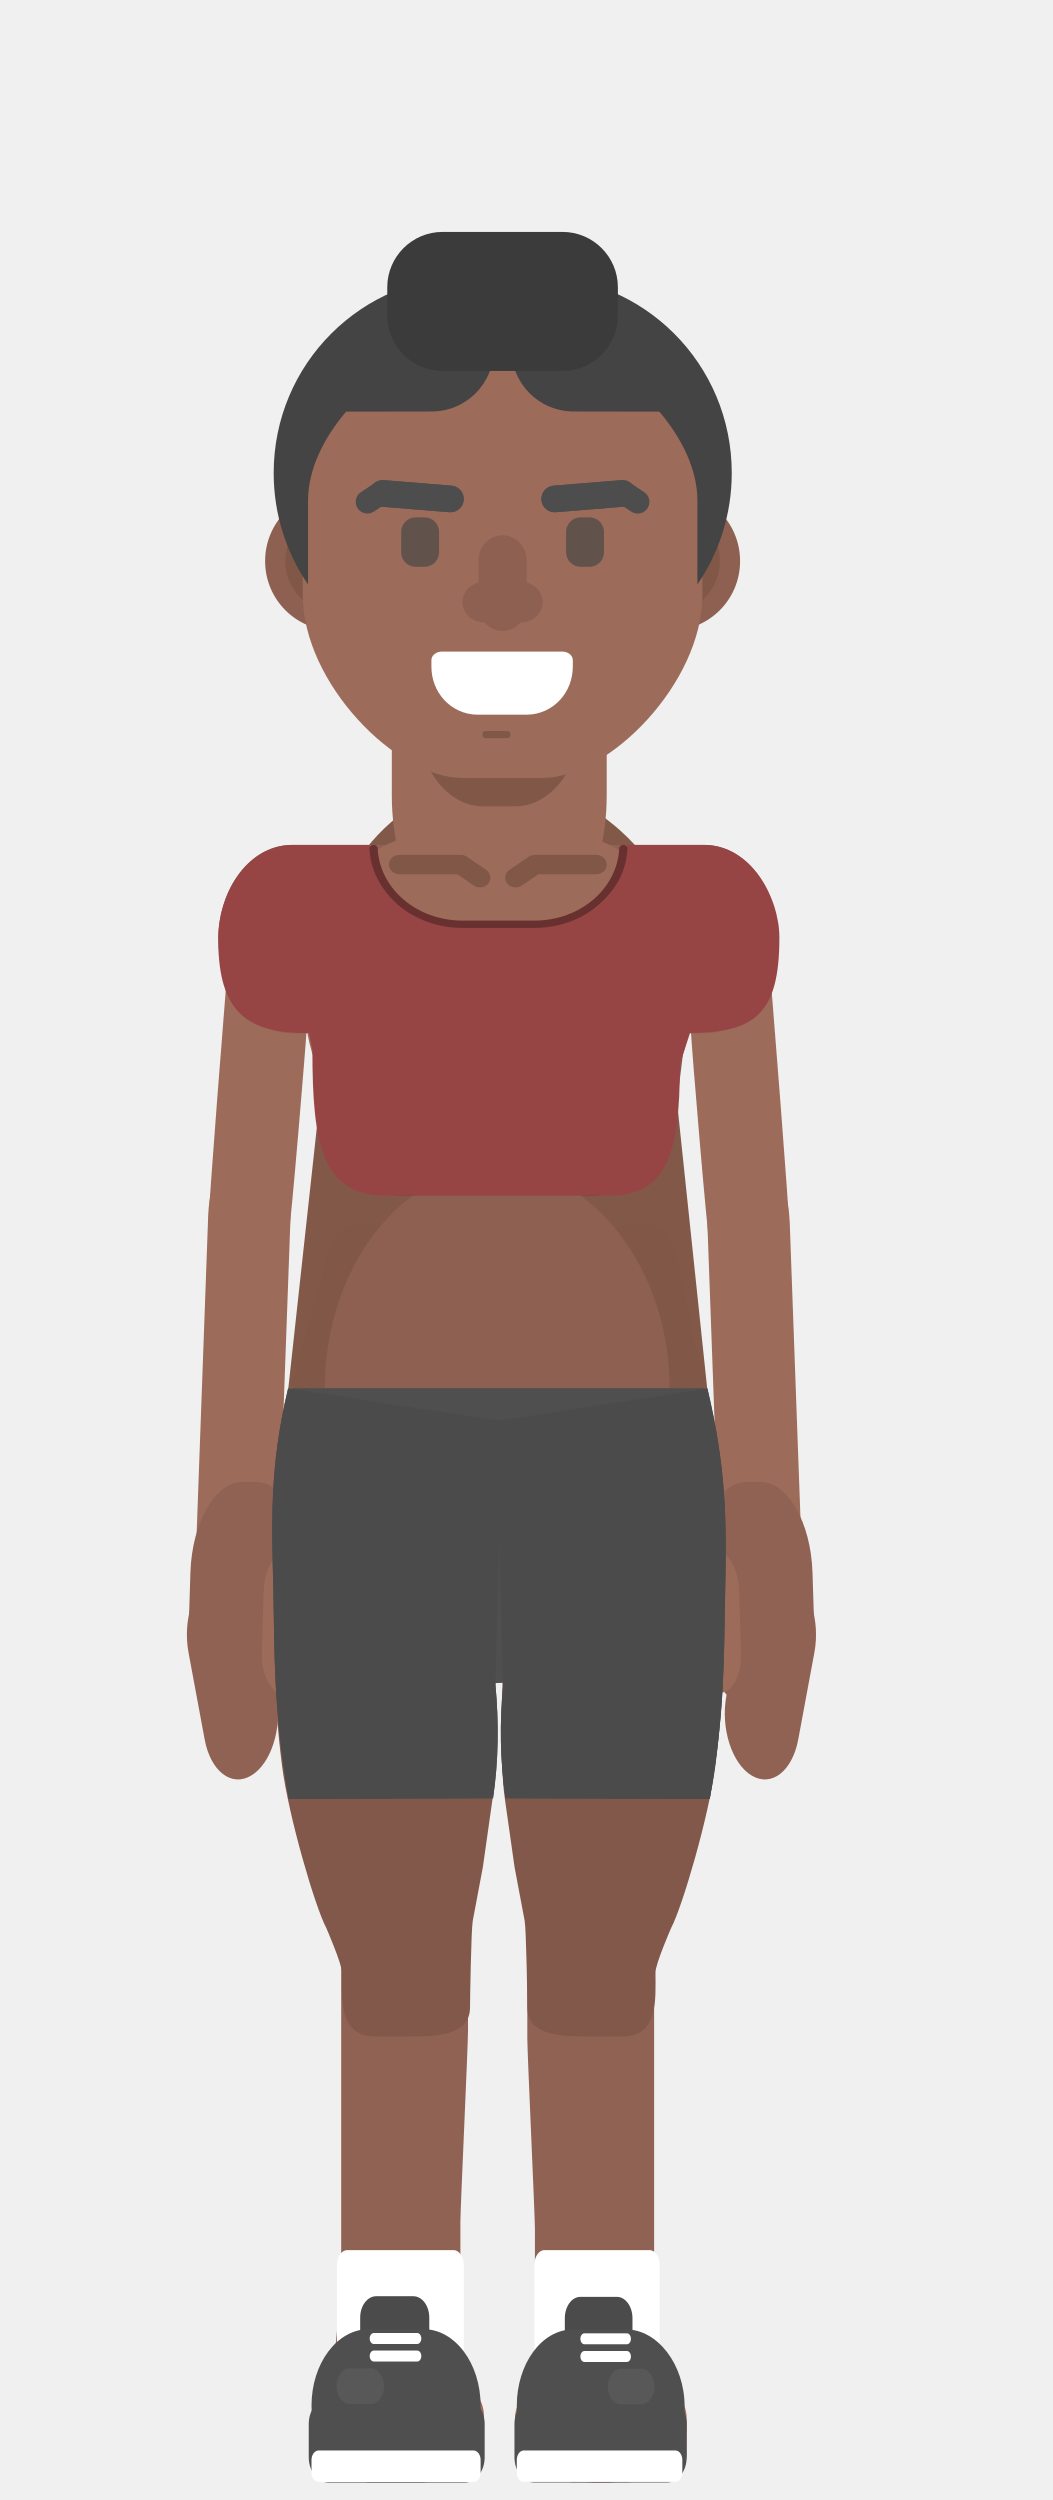
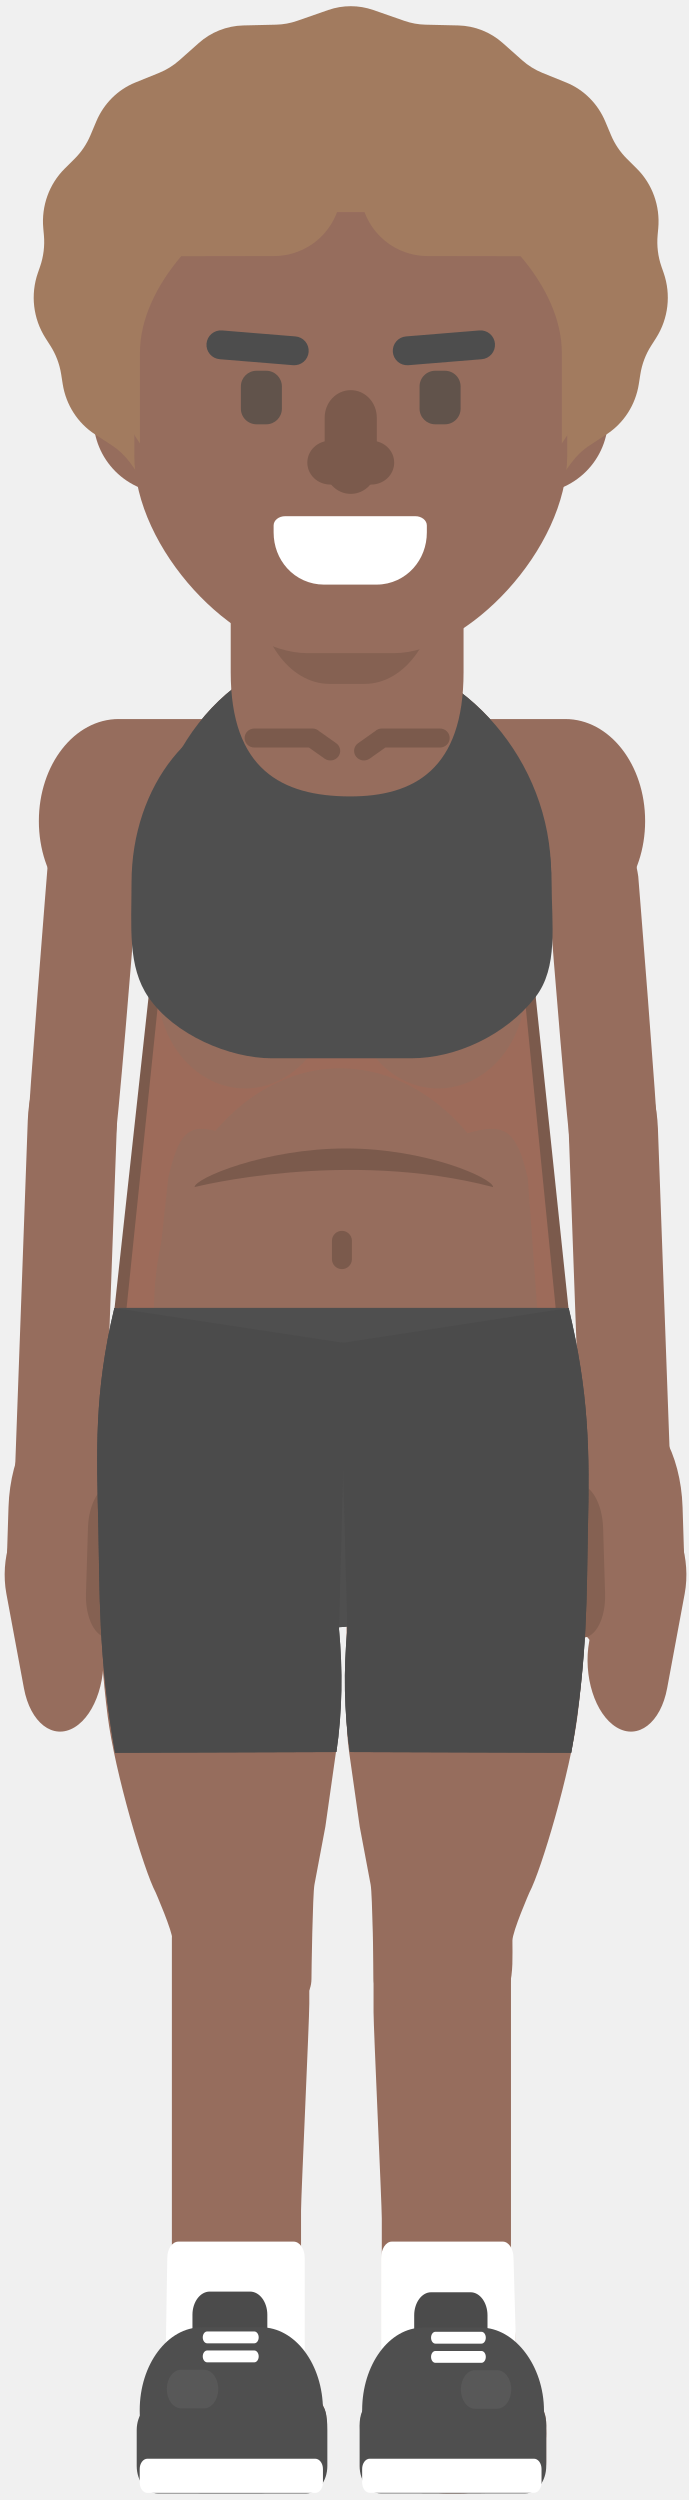
- <svg xmlns="http://www.w3.org/2000/svg" width="100%" height="100%" viewBox="0 0 144 342" version="1.1" xml:space="preserve" style="fill-rule:evenodd;clip-rule:evenodd;stroke-linejoin:round;stroke-miterlimit:2;">
-   <g transform="matrix(1,0,0,1,-108.547,15.0759)">
-     <g id="legs">
-       <g id="legs1">
-         <g id="leg-left" transform="matrix(0.936861,0,0,1,11.4765,1.58245)">
-           <g id="tibia-left" transform="matrix(1,0,0,1,-0.425705,-0.666924)">
-             <path d="M188.016,245.119L190.098,245.119C195.32,245.119 199.554,249.353 199.554,254.575L199.555,279.902L199.554,297.885L201.448,316.315C201.448,320.343 197.579,323.607 192.805,323.607L190.79,323.607C186.017,323.607 182.148,320.343 182.148,316.315L182.148,288.898C182.148,287.134 181.036,264.888 181.036,262.816L181.036,252.099C181.036,251.697 181.071,251.296 181.14,250.9C181.722,247.558 184.624,245.119 188.016,245.119Z" style="fill:rgb(144,98,83);fill-rule:nonzero;" />
-           </g>
-           <g id="thigh-left" transform="matrix(1,0,0,1,0.852397,-0.666924)">
-             <path d="M191.234,175.194L198.765,175.194C200.706,175.194 206.011,175.357 206.051,175.641C206.992,183.522 208.268,183.281 208.645,204.79C208.645,204.79 208.534,216.028 207.228,225.511C206.248,232.626 202.36,244.931 200.766,247.74C200.766,247.74 198.473,252.658 198.473,253.827C198.473,257.557 198.968,262.681 193.467,262.595L189.015,262.595C185.02,262.595 179.769,262.611 179.769,258.615C179.769,257.753 179.606,247.946 179.37,246.772L177.896,239.436L176.479,230.087C176.243,228.528 176.124,226.953 176.124,225.376L176.124,190.304C176.124,181.959 182.889,175.194 191.234,175.194Z" style="fill:rgb(129,88,74);fill-rule:nonzero;" />
-           </g>
-           <g id="foot-left" transform="matrix(1,0,0,1,-2.5562,0)">
-             <g id="color3" transform="matrix(1,0,0,1,0.852397,-0.666924)">
-               <path d="M188.995,308.505L197.11,308.505C201.79,308.505 205.584,311.878 205.584,316.037C205.584,320.196 201.79,323.568 197.11,323.568L188.995,323.568C184.316,323.568 180.521,320.196 180.521,316.037C180.521,311.878 184.316,308.505 188.995,308.505Z" style="fill:rgb(157,107,90);fill-rule:nonzero;" />
-             </g>
-             <g id="color31" transform="matrix(1,0,0,1,0.852397,-0.666924)">
-               <path d="M183.327,311.254L202.778,311.254C204.327,311.254 205.584,312.872 205.584,314.87L205.584,319.599C205.584,321.596 204.327,323.215 202.778,323.215L183.327,323.215C181.778,323.215 180.521,321.596 180.521,319.599L180.521,314.87C180.521,312.872 181.778,311.254 183.327,311.254Z" style="fill:rgb(157,107,90);fill-rule:nonzero;" />
-             </g>
-           </g>
-         </g>
-         <g id="leg-right" transform="matrix(0.936861,0,0,1,12.275,-0.08447)">
-           <g id="tibia-right" transform="matrix(-1,0,0,1,352.135,0)">
-             <path d="M188.016,245.119L190.098,245.119C195.32,245.119 199.554,249.353 199.554,254.575L199.555,279.902L199.554,297.885L201.448,316.315C201.448,320.343 197.579,323.607 192.805,323.607L190.79,323.607C186.017,323.607 182.148,320.343 182.148,316.315L182.148,288.898C182.148,287.134 181.036,264.888 181.036,262.816L181.036,252.099C181.036,251.697 181.071,251.296 181.14,250.9C181.722,247.558 184.624,245.119 188.016,245.119Z" style="fill:rgb(144,98,83);fill-rule:nonzero;" />
-           </g>
-           <g id="thigh-right" transform="matrix(-1,0,0,1,351.162,1)">
-             <path d="M191.234,175.194L198.765,175.194C200.706,175.194 206.011,175.357 206.051,175.641C206.992,183.522 208.268,183.281 208.645,204.79C208.645,204.79 208.534,216.028 207.228,225.511C206.248,232.626 202.36,244.931 200.766,247.74C200.766,247.74 198.473,252.658 198.473,253.827C198.473,257.557 198.968,262.681 193.467,262.595L189.015,262.595C185.02,262.595 179.769,262.611 179.769,258.615C179.769,257.753 179.606,247.946 179.37,246.772L177.896,239.436L176.479,230.087C176.243,228.528 176.124,226.953 176.124,225.376L176.124,190.304C176.124,181.959 182.889,175.194 191.234,175.194Z" style="fill:rgb(129,88,74);fill-rule:nonzero;" />
-           </g>
-           <g id="foot-left1" transform="matrix(1,0,0,1,-33.0122,1.31392)">
-             <g id="color32" transform="matrix(1,0,0,1,0.852397,-0.666924)">
-               <path d="M188.995,308.505L197.11,308.505C201.79,308.505 205.584,311.878 205.584,316.037C205.584,320.196 201.79,323.568 197.11,323.568L188.995,323.568C184.316,323.568 180.521,320.196 180.521,316.037C180.521,311.878 184.316,308.505 188.995,308.505Z" style="fill:rgb(157,107,90);fill-rule:nonzero;" />
-             </g>
-             <g id="color33" transform="matrix(1,0,0,1,0.852397,-0.666924)">
-               <path d="M183.327,311.254L202.778,311.254C204.327,311.254 205.584,312.872 205.584,314.87L205.584,319.599C205.584,321.596 204.327,323.215 202.778,323.215L183.327,323.215C181.778,323.215 180.521,321.596 180.521,319.599L180.521,314.87C180.521,312.872 181.778,311.254 183.327,311.254Z" style="fill:rgb(157,107,90);fill-rule:nonzero;" />
-             </g>
-           </g>
-         </g>
-       </g>
-     </g>
-   </g>
-   <g transform="matrix(0.765861,0,0,1,16.0859,0)">
-     <g id="deltoids">
-       <path d="M67.966,106.844C69.318,106.844 70.665,106.918 72,107.062C88.102,108.799 102.453,120.694 102.453,135.201L99.925,150.733L105.35,190.185C105.35,205.895 85.624,195.5 67.966,195.5C50.308,195.5 30.458,205.895 30.458,190.185L36.092,150.733L36.092,135.201C36.092,119.491 50.308,106.844 67.966,106.844Z" style="fill:rgb(129,88,72);fill-opacity:0.99;fill-rule:nonzero;" />
-     </g>
-   </g>
-   <g transform="matrix(0.956338,0,0,1,2.97005,0)">
-     <g id="trunk">
-       <path d="M67.925,170.441L68.948,170.441C85.891,170.441 91.39,161.677 94.171,173.555L97.741,190.185C98.313,192.628 98.147,195.289 97.376,197.977C94.401,208.35 82.404,219.108 68.948,219.108L67.925,219.108C59.362,219.108 51.213,214.69 45.605,208.787C43.291,206.353 41.411,203.666 40.111,200.933C38.327,197.179 37.639,193.338 38.434,189.941L43.266,173.555C46.047,161.677 50.982,170.441 67.925,170.441Z" style="fill:rgb(129,88,72);fill-rule:nonzero;" />
-     </g>
-   </g>
-   <g transform="matrix(1.06411,0,0,1,-4.32877,0)">
-     <g id="abs-back">
-       <path d="M67.891,159.689C80.102,159.689 90.155,173.523 90.155,189.941L45.822,189.941C45.822,173.523 55.679,159.689 67.891,159.689Z" style="fill:rgb(142,96,81);fill-rule:nonzero;" />
-     </g>
-   </g>
-   <g id="arms" transform="matrix(0.886305,0,0,1,7.74247,0)">
-     <g id="arm-right" transform="matrix(0.823073,0,0,1,13.1768,0)">
-       <g id="bicep-left" transform="matrix(-1,0,0,1,135.265,-1)">
-         <path d="M106.462,123.095C111.637,122.094 118.302,129.561 119.442,135.456C119.442,135.456 122.81,165.967 122.778,168.331C122.721,172.472 120.833,175.509 116.751,176.298C112.294,177.161 109.333,174.941 107.869,170.542C107.372,169.049 104.407,142.901 104.336,141.317C104.141,136.962 102.568,123.848 106.462,123.095Z" style="fill:rgb(157,107,90);fill-rule:nonzero;" />
-       </g>
-       <g id="forearm-left" transform="matrix(-1,0,0,1,135.265,-1)">
-         <path d="M114.564,156.787L114.631,156.785C118.872,156.654 122.55,161.363 122.846,167.302L125.069,211.902C125.364,217.842 122.166,222.763 117.924,222.894L117.858,222.896C113.617,223.027 109.938,218.318 109.642,212.378L107.42,167.778C107.124,161.838 110.323,156.917 114.564,156.787Z" style="fill:rgb(157,107,90);fill-rule:nonzero;" />
-       </g>
-       <g id="hand-right">
-         <path d="M21.541,202.739L18.875,202.724C13.766,202.697 9.384,208.241 9.086,215.107L8.822,221.207C8.524,228.073 12.424,233.661 17.533,233.688L20.198,233.703C25.307,233.73 29.689,228.186 29.987,221.32L30.252,215.22C30.549,208.354 26.649,202.766 21.541,202.739Z" style="fill:rgb(144,98,83);fill-rule:nonzero;" />
-         <path d="M22.199,220.089C21.088,215.722 17.169,213.511 13.447,215.15C9.725,216.789 7.608,221.658 8.719,226.024L11.755,237.95C12.866,242.316 16.785,244.527 20.507,242.888C24.23,241.249 26.346,236.381 25.235,232.014L22.199,220.089Z" style="fill:rgb(144,98,83);fill-rule:nonzero;" />
-       </g>
-       <path id="thumb-right" d="M30.913,217.757C31.038,214.713 29.332,212.235 27.101,212.221C24.871,212.207 22.961,214.664 22.835,217.708L22.492,226.021C22.366,229.065 24.073,231.544 26.304,231.558C28.534,231.571 30.444,229.115 30.57,226.071L30.913,217.757Z" style="fill:rgb(157,107,90);fill-rule:nonzero;" />
-     </g>
-     <g id="arm-left" transform="matrix(0.823073,0,0,1,12.0485,0)">
-       <path id="bicep-left1" d="M106.462,123.095C111.637,122.094 118.302,129.561 119.442,135.456C119.442,135.456 122.81,165.967 122.778,168.331C122.721,172.472 120.833,175.509 116.751,176.298C112.294,177.161 109.333,174.941 107.869,170.542C107.372,169.049 104.407,142.901 104.336,141.317C104.141,136.962 102.568,123.848 106.462,123.095Z" style="fill:rgb(157,107,90);fill-rule:nonzero;" />
-       <path id="forearm-left1" d="M114.564,156.787L114.631,156.785C118.872,156.654 122.55,161.363 122.846,167.302L125.069,211.902C125.364,217.842 122.166,222.763 117.924,222.894L117.858,222.896C113.617,223.027 109.938,218.318 109.642,212.378L107.42,167.778C107.124,161.838 110.323,156.917 114.564,156.787Z" style="fill:rgb(157,107,90);fill-rule:nonzero;" />
-       <g id="hand-left">
-         <path d="M114.657,202.739L117.322,202.724C122.431,202.697 126.814,208.241 127.111,215.107L127.376,221.207C127.673,228.073 123.773,233.661 118.665,233.688L115.999,233.703C110.89,233.73 106.508,228.186 106.21,221.32L105.946,215.22C105.648,208.354 109.548,202.766 114.657,202.739Z" style="fill:rgb(144,98,83);fill-rule:nonzero;" />
-         <path d="M113.998,220.089C115.109,215.722 119.028,213.511 122.75,215.15C126.473,216.789 128.589,221.658 127.478,226.024L124.442,237.95C123.331,242.316 119.412,244.527 115.69,242.888C111.968,241.249 109.851,236.381 110.962,232.014L113.998,220.089Z" style="fill:rgb(144,98,83);fill-rule:nonzero;" />
-       </g>
-       <path id="thumb-left" d="M105.284,217.757C105.159,214.713 106.865,212.235 109.096,212.221C111.327,212.207 113.237,214.664 113.362,217.708L113.705,226.021C113.831,229.065 112.124,231.544 109.894,231.558C107.663,231.571 105.753,229.115 105.627,226.071L105.284,217.757Z" style="fill:rgb(157,107,90);fill-rule:nonzero;" />
-     </g>
-   </g>
-   <g transform="matrix(0.729493,0,0,1,18.4211,0)">
-     <g id="shoulders">
-       <path d="M29.534,115.593L106.806,115.593C114.464,115.593 120.629,121.338 120.629,128.475C120.629,135.612 114.464,141.357 106.806,141.357L29.534,141.357C21.876,141.357 15.711,135.612 15.711,128.475C15.711,121.338 21.876,115.593 29.534,115.593Z" style="fill:rgb(144,98,83);fill-rule:nonzero;" />
-     </g>
-   </g>
-   <g transform="matrix(0.729493,0,0,1,18.4211,0)">
-     <g id="bust">
-       <path d="M56.05,114.065L80.145,114.065C93.609,114.065 104.447,123.957 104.447,136.245C104.447,148.532 93.609,158.424 80.145,158.424L56.05,158.424C42.587,158.424 31.748,148.532 31.748,136.245C31.748,123.957 42.587,114.065 56.05,114.065Z" style="fill:rgb(157,107,90);fill-rule:nonzero;" />
-     </g>
-   </g>
-   <g transform="matrix(0.729493,0,0,1,18.4211,0)">
-     <g id="breasts-back">
-       <path d="M68.738,141.357C71.873,141.357 74.397,143.882 74.397,147.017L74.397,152.266C74.397,155.402 71.873,157.926 68.738,157.926C65.602,157.926 63.078,155.402 63.078,152.266L63.078,147.017C63.078,143.882 65.602,141.357 68.738,141.357Z" style="fill:rgb(129,88,72);fill-opacity:0.99;fill-rule:nonzero;" />
-     </g>
-   </g>
-   <g transform="matrix(0.729493,0,0,1,18.4211,0)">
-     <g id="breasts">
-       <path d="M54.444,135.418C52.947,135.418 51.559,135.806 50.402,136.471C46.559,136.687 42.956,138.137 40.324,140.526C37.692,142.915 36.227,146.065 36.227,149.338C36.227,152.758 37.826,156.039 40.673,158.457C43.519,160.876 47.38,162.234 51.406,162.234C55.073,162.231 58.614,161.099 61.376,159.049C64.137,156.999 65.932,154.169 66.428,151.081C66.53,150.658 66.585,150.219 66.585,149.769L66.585,141.754C66.585,138.244 63.323,135.418 59.272,135.418L54.444,135.418ZM76.926,135.418C72.876,135.418 69.614,138.244 69.614,141.754L69.614,149.769C69.614,150.219 69.669,150.658 69.771,151.081C70.267,154.169 72.062,156.999 74.823,159.049C77.584,161.099 81.126,162.231 84.793,162.234C88.819,162.234 92.679,160.876 95.526,158.457C98.372,156.039 99.972,152.758 99.972,149.338C99.971,146.065 98.507,142.915 95.874,140.526C93.242,138.137 89.64,136.687 85.797,136.471C84.64,135.806 83.252,135.418 81.754,135.418L76.926,135.418Z" style="fill:rgb(157,107,90);fill-rule:nonzero;" />
-     </g>
-   </g>
-   <g id="bra" transform="matrix(0.886305,0,0,1,7.74247,0)">
-     <g transform="matrix(0.823073,0,0,1,12.0485,0)">
-       <path d="M40.414,142.376C38.68,141.746 36.798,145.506 35.178,146.125C35.034,146.926 34.958,147.737 34.951,148.55C34.952,156.86 42.019,163.596 50.737,163.596C55.145,163.586 59.348,161.819 62.328,158.722C62.171,151.185 55.392,147.811 48.092,145.162L40.414,142.376ZM87.67,145.162C80.518,147.758 73.841,150.943 73.445,158.265C76.436,161.636 80.827,163.585 85.458,163.596C94.176,163.596 101.243,156.86 101.243,148.55C101.236,147.8 101.171,147.052 101.047,146.311C99.303,145.573 97.248,141.685 95.346,142.376L87.67,145.162Z" style="fill:rgb(68,68,68);fill-rule:nonzero;" />
-     </g>
-     <g transform="matrix(0.823073,0,0,1,12.0485,0)">
-       <path d="M61.915,155.643L74.93,155.643C75.724,155.643 76.363,156.263 76.363,157.035C76.363,157.806 75.724,158.426 74.93,158.426L61.915,158.426C61.121,158.426 60.482,157.806 60.482,157.035C60.482,156.263 61.121,155.643 61.915,155.643Z" style="fill:rgb(68,68,68);fill-rule:nonzero;" />
-     </g>
-     <g transform="matrix(0.823073,0,0,1,12.0485,0)">
-       <path d="M95.425,142.297C95.306,142.306 95.188,142.331 95.07,142.374L87.472,145.13C81.474,147.306 75.816,149.901 73.988,155.048C76.92,157.992 80.998,159.679 85.283,159.689C93.226,159.689 99.78,154.042 100.773,146.733C100.752,146.578 100.739,146.421 100.713,146.267C99.095,145.582 97.206,142.16 95.425,142.297ZM40.375,142.307C38.75,142.205 37.018,145.508 35.515,146.083C35.479,146.285 35.448,146.487 35.42,146.69C36.393,154.02 42.957,159.689 50.915,159.689C55.03,159.679 58.962,158.124 61.871,155.379C60.152,150.077 54.41,147.347 48.297,145.13L40.698,142.374C40.591,142.335 40.483,142.314 40.375,142.307Z" style="fill:rgb(79,79,79);fill-rule:nonzero;" />
-     </g>
-   </g>
-   <g id="head-container">
-     <g id="neck">
-       <path d="M68.298,77.641C76.44,77.641 82.996,87.506 82.996,99.761L82.996,108.836C82.996,121.091 76.44,130.957 68.298,130.957C60.155,130.957 53.6,121.091 53.6,108.836L53.6,99.761C53.6,87.506 60.155,77.641 68.298,77.641Z" style="fill:rgb(157,107,90);fill-rule:nonzero;" />
-       <path d="M66.083,79.298L70.511,79.298C75.609,79.298 79.713,85.036 79.713,92.164L79.713,97.442C79.713,104.57 75.609,110.308 70.511,110.308L66.083,110.308C60.985,110.308 56.881,104.57 56.881,97.442L56.881,92.164C56.881,85.036 60.985,79.298 66.083,79.298Z" style="fill:rgb(129,88,72);fill-rule:nonzero;" />
-       <g transform="matrix(0.840343,0,0,0.783353,10.8727,25.8188)">
-         <path d="M52.07,116.33C51.131,116.33 50.375,117.086 50.375,118.025C50.375,118.964 51.131,119.719 52.07,119.719L61.494,119.719L64.199,121.691C64.96,122.246 66.019,122.08 66.574,121.319C67.129,120.558 66.963,119.499 66.202,118.944L63.401,116.902C63.372,116.881 63.34,116.869 63.31,116.85C63.003,116.53 62.572,116.33 62.091,116.33L52.07,116.33ZM74.11,116.33C73.629,116.33 73.198,116.53 72.891,116.85C72.861,116.869 72.829,116.881 72.8,116.902L69.999,118.944C69.238,119.499 69.072,120.558 69.627,121.319C70.182,122.08 71.241,122.246 72.001,121.691L74.707,119.719L84.131,119.719C85.07,119.719 85.826,118.964 85.826,118.025C85.826,117.086 85.07,116.33 84.131,116.33L74.11,116.33Z" style="fill:rgb(129,87,71);fill-rule:nonzero;" />
-       </g>
-     </g>
-     <g id="ears">
-       <path d="M45.78,67.241L91.731,67.241C97.001,67.241 101.243,71.484 101.243,76.754C101.243,82.024 97.001,86.266 91.731,86.266L45.78,86.266C40.51,86.266 36.268,82.024 36.268,76.754C36.268,71.484 40.51,67.241 45.78,67.241Z" style="fill:rgb(142,96,81);fill-rule:nonzero;" />
-       <path d="M46.114,69.66L91.395,69.66C95.325,69.66 98.489,72.824 98.489,76.754C98.489,80.684 95.325,83.848 91.395,83.848L46.114,83.848C42.184,83.848 39.02,80.684 39.02,76.754C39.02,72.824 42.184,69.66 46.114,69.66Z" style="fill:rgb(129,88,72);fill-rule:nonzero;" />
-     </g>
-     <path id="head" d="M63.59,40.504L73.919,40.504C82.504,40.504 96.082,52.625 96.082,64.545L96.082,81.458C96.082,93.378 83.356,106.424 74.239,106.424L63.271,106.424C54.154,106.424 41.428,93.378 41.428,81.458L41.428,64.545C41.428,52.625 55.005,40.504 63.59,40.504Z" style="fill:rgb(157,107,90);fill-rule:nonzero;" />
-     <path id="chin" d="M66.431,100.002L69.405,100.002C69.644,100.002 69.836,100.17 69.836,100.378L69.836,100.6C69.836,100.808 69.644,100.976 69.405,100.976L66.431,100.976C66.192,100.976 66,100.808 66,100.6L66,100.378C66,100.17 66.192,100.002 66.431,100.002Z" style="fill:rgb(129,88,72);fill-rule:nonzero;" />
-     <g id="nose">
-       <path d="M68.752,73.22C70.575,73.22 72.043,74.772 72.043,76.699L72.043,82.84C72.043,84.767 70.575,86.319 68.752,86.319C66.929,86.319 65.461,84.767 65.461,82.84L65.461,76.699C65.461,74.772 66.929,73.22 68.752,73.22Z" style="fill:rgb(142,96,81);fill-rule:nonzero;" />
-       <path d="M74.237,82.373C74.237,83.909 72.937,85.144 71.323,85.144L66.183,85.144C64.569,85.144 63.27,83.909 63.27,82.373C63.27,80.838 64.569,79.603 66.183,79.603L71.323,79.603C72.937,79.603 74.237,80.838 74.237,82.373Z" style="fill:rgb(142,96,81);fill-rule:nonzero;" />
-     </g>
-     <g id="faces">
-       <path id="smile" d="M60.456,89.137C60.074,89.137 59.708,89.26 59.438,89.478C59.167,89.696 59.016,89.993 59.016,90.302L59.016,91.179C59.016,92.91 59.632,94.496 60.721,95.705C61.811,96.915 63.459,97.771 65.344,97.771L72.031,97.771C73.916,97.771 75.565,96.915 76.654,95.705C77.744,94.496 78.36,92.91 78.36,91.179L78.36,90.302C78.36,89.993 78.208,89.696 77.938,89.478C77.668,89.26 77.301,89.137 76.919,89.137L60.456,89.137Z" style="fill:white;fill-rule:nonzero;" />
-       <path d="M52.511,65.683L61.768,66.438C62.775,66.52 63.519,67.397 63.437,68.403C63.355,69.41 62.478,70.154 61.472,70.072L52.214,69.317C51.208,69.235 50.463,68.359 50.545,67.352C50.627,66.345 51.504,65.601 52.511,65.683Z" style="fill:rgb(77,77,77);fill-rule:nonzero;" />
-       <path d="M49.378,67.324L51.199,66.115C51.938,65.625 52.926,65.825 53.417,66.563C53.907,67.302 53.707,68.291 52.969,68.781L51.147,69.99C50.409,70.48 49.42,70.28 48.93,69.542C48.44,68.803 48.639,67.814 49.378,67.324Z" style="fill:rgb(77,77,77);fill-rule:nonzero;" />
-       <path d="M84.993,65.683L75.736,66.438C74.729,66.52 73.985,67.397 74.067,68.403C74.149,69.41 75.026,70.154 76.032,70.072L85.29,69.317C86.296,69.235 87.041,68.359 86.959,67.352C86.876,66.345 86,65.601 84.993,65.683Z" style="fill:rgb(77,77,77);fill-rule:nonzero;" />
-       <path d="M88.126,67.324L86.305,66.115C85.566,65.625 84.577,65.825 84.087,66.563C83.597,67.302 83.797,68.291 84.535,68.781L86.357,69.99C87.095,70.48 88.084,70.28 88.574,69.542C89.064,68.803 88.865,67.814 88.126,67.324Z" style="fill:rgb(77,77,77);fill-rule:nonzero;" />
-       <path d="M52.511,65.683L61.768,66.438C62.775,66.52 63.519,67.397 63.437,68.403C63.355,69.41 62.478,70.154 61.472,70.072L52.214,69.317C51.208,69.235 50.463,68.359 50.545,67.352C50.627,66.345 51.504,65.601 52.511,65.683Z" style="fill:rgb(77,77,77);fill-rule:nonzero;" />
-       <path d="M84.993,65.683L75.736,66.438C74.729,66.52 73.985,67.397 74.067,68.403C74.149,69.41 75.026,70.154 76.032,70.072L85.29,69.317C86.296,69.235 87.041,68.359 86.959,67.352C86.876,66.345 86,65.601 84.993,65.683Z" style="fill:rgb(77,77,77);fill-rule:nonzero;" />
-     </g>
-     <g id="eyes">
-       <path d="M56.866,70.773L58.077,70.773C59.177,70.773 60.062,71.659 60.062,72.758L60.062,75.553C60.062,76.652 59.177,77.537 58.077,77.537L56.866,77.537C55.766,77.537 54.881,76.652 54.881,75.553L54.881,72.758C54.881,71.659 55.766,70.773 56.866,70.773Z" style="fill:rgb(97,83,75);fill-rule:nonzero;" />
-       <path d="M80.638,70.773L79.427,70.773C78.327,70.773 77.442,71.659 77.442,72.758L77.442,75.553C77.442,76.652 78.327,77.537 79.427,77.537L80.638,77.537C81.738,77.537 82.623,76.652 82.623,75.553L82.623,72.758C82.623,71.659 81.738,70.773 80.638,70.773Z" style="fill:rgb(97,83,75);fill-rule:nonzero;" />
-     </g>
-     <g id="hair">
-       <path d="M64.388,37.762C49.459,37.762 37.44,49.78 37.44,64.71C37.44,70.377 39.175,75.622 42.14,79.953L42.14,68.5C42.14,64.23 44.266,59.932 47.349,56.312L59.044,56.292C63.755,56.283 67.546,52.499 67.546,47.789C67.546,47.515 67.531,47.244 67.506,46.977L70.01,46.977C69.985,47.244 69.97,47.515 69.97,47.789C69.97,52.499 73.761,56.283 78.472,56.292L90.194,56.312C93.277,59.932 95.403,64.23 95.403,68.5L95.403,79.953C98.368,75.622 100.104,70.377 100.104,64.71C100.104,49.78 88.084,37.762 73.155,37.762L64.388,37.762Z" style="fill:rgb(68,68,68);fill-rule:nonzero;" />
-       <path id="hair1" d="M76.945,31.724L60.559,31.724C56.371,31.724 52.977,35.118 52.977,39.306L52.977,43.164C52.977,47.352 56.371,50.747 60.559,50.747L76.945,50.747C81.132,50.747 84.527,47.352 84.527,43.164L84.527,39.306C84.527,35.118 81.132,31.724 76.945,31.724Z" style="fill:rgb(59,59,59);fill-rule:nonzero;" />
-     </g>
-   </g>
-   <g id="clothes" transform="matrix(0.886305,0,0,1,7.74247,0)">
-     <g id="shorts" transform="matrix(0.955016,0,0,1,1.82973,0)">
-       <g transform="matrix(1.11777,0,0,1,-8.17949,0)">
-         <path d="M39.689,189.941C37.362,212.927 53.205,230.272 68.096,230.272C83.182,230.272 102.237,212.974 99.181,189.941L39.689,189.941Z" style="fill:rgb(79,79,79);fill-rule:nonzero;" />
-       </g>
-       <path d="M103.263,189.941L69.117,194.4L70.246,230.5C69.684,235.619 69.739,240.887 70.637,246.005L103.648,246.102C106.188,233.922 105.921,225.669 106.134,217.872C106.404,207.991 106.305,200.761 103.263,189.941Z" style="fill:rgb(75,75,75);fill-rule:nonzero;" />
-       <g transform="matrix(-1,0,0,1,139.256,0)">
-         <path d="M103.755,189.941L69.117,194.4L70.246,230.5C69.684,235.619 69.739,240.887 70.637,246.005L103.648,246.102C106.188,233.922 105.921,225.669 106.134,217.872C106.404,207.991 106.798,200.761 103.755,189.941Z" style="fill:rgb(75,75,75);fill-rule:nonzero;" />
-       </g>
-     </g>
-     <g id="tshirt" transform="matrix(0.823073,0,0,1,12.0485,0)">
-       <path d="M83.795,134.68L54.472,134.68C47.05,134.68 30.857,124.72 30.857,134.68L33.333,143.667C33.333,156.623 35.122,163.581 47.255,163.581L88.807,163.581C99.599,163.581 102.247,158.317 102.247,145.548L106.882,135.192C106.882,125.232 91.217,134.68 83.795,134.68Z" style="fill:rgb(151,68,68);fill-rule:nonzero;" />
-       <path d="M29.609,115.576C20.661,115.576 15.66,122.768 15.66,128.259C15.66,137.508 19.797,141.317 32.002,141.317L103.804,141.317C116.318,141.317 120.903,138.731 120.903,128.27C120.903,122.778 115.562,115.576 106.755,115.576L92.269,115.576C91.954,121.643 86.428,126.464 75.642,126.464L62.506,126.464C49.858,126.464 44.38,121.643 44.066,115.576L29.609,115.576Z" style="fill:rgb(151,68,68);fill-rule:nonzero;" />
-       <path d="M91.664,115.576C91.46,115.573 91.261,115.622 91.112,115.713C90.963,115.804 90.875,115.93 90.87,116.063C90.501,121.58 83.551,125.939 74.942,125.939L61.497,125.939C52.889,125.939 45.939,121.58 45.57,116.063C45.565,115.997 45.541,115.932 45.499,115.872C45.456,115.813 45.395,115.759 45.32,115.714C45.245,115.67 45.158,115.636 45.063,115.613C44.967,115.59 44.866,115.58 44.764,115.583C44.663,115.586 44.563,115.602 44.471,115.63C44.379,115.658 44.296,115.697 44.228,115.746C44.16,115.794 44.106,115.851 44.071,115.913C44.037,115.975 44.021,116.04 44.026,116.106C44.43,122.146 52.082,126.941 61.497,126.941L74.942,126.941C84.358,126.941 92.01,122.146 92.414,116.106C92.42,116.039 92.405,115.972 92.37,115.909C92.336,115.846 92.282,115.788 92.212,115.739C92.142,115.689 92.057,115.65 91.963,115.622C91.869,115.594 91.767,115.578 91.664,115.576Z" style="fill:rgb(105,48,48);fill-rule:nonzero;" />
-     </g>
-     <g id="shoes" transform="matrix(0.92739,0,0,1,-94.9699,13.6866)">
-       <g transform="matrix(1.03217,0,0,1,-4.3562,1.33308)">
-         <path d="M167.44,292.797L150.291,292.797C149.38,292.797 148.641,293.711 148.641,294.84L148.641,312.746C148.641,313.875 149.38,314.789 150.291,314.789L167.44,314.789C168.351,314.789 169.091,313.875 169.091,312.746L169.091,294.84C169.091,293.711 168.351,292.797 167.44,292.797Z" style="fill:white;fill-rule:nonzero;" />
-       </g>
-       <g transform="matrix(1.13844,0,0,1.01162,-20.9629,-2.14246)">
-         <path d="M160.515,299.103L155.085,299.103C153.795,299.103 152.749,300.398 152.749,301.995L152.749,304.59C152.749,306.188 153.795,307.483 155.085,307.483L160.515,307.483C161.806,307.483 162.851,306.188 162.851,304.59L162.851,301.995C162.851,300.398 161.806,299.103 160.515,299.103Z" style="fill:rgb(75,75,75);fill-rule:nonzero;" />
-       </g>
-       <g transform="matrix(1.13844,0,0,1.01162,-20.9629,-2.14246)">
-         <path d="M161.998,303.559L153.992,303.559C149.376,303.559 145.633,308.192 145.633,313.909C145.633,319.625 149.376,324.258 153.992,324.258L161.998,324.258C166.614,324.258 170.356,319.625 170.356,313.909C170.356,308.192 166.614,303.559 161.998,303.559Z" style="fill:rgb(79,79,79);fill-rule:nonzero;" />
-       </g>
-       <g transform="matrix(1.13844,0,0,1.01162,-20.9629,-2.14246)">
-         <path d="M168.068,312.961L148.107,312.961C146.517,312.961 145.228,314.496 145.228,316.388L145.228,320.87C145.228,322.764 146.517,324.299 148.107,324.299L168.068,324.299C169.659,324.299 170.948,322.764 170.948,320.87L170.948,316.388C170.948,314.496 169.659,312.961 168.068,312.961Z" style="fill:rgb(79,79,79);fill-rule:nonzero;" />
-       </g>
-       <g transform="matrix(1.13844,0,0,1.01162,-20.9629,-2.14246)">
-         <path d="M169.315,319.962L146.675,319.962C146.099,319.962 145.633,320.539 145.633,321.251L145.633,322.937C145.633,323.649 146.099,324.227 146.675,324.227L169.315,324.227C169.89,324.227 170.356,323.649 170.356,322.937L170.356,321.251C170.356,320.539 169.89,319.962 169.315,319.962Z" style="fill:white;fill-rule:nonzero;" />
-       </g>
-       <g transform="matrix(1.13844,0,0,1.01162,-20.9629,-2.14246)">
-         <path d="M161.087,304.079L154.739,304.079C154.408,304.079 154.14,304.411 154.14,304.821C154.14,305.23 154.408,305.562 154.739,305.562L161.087,305.562C161.417,305.562 161.686,305.23 161.686,304.821C161.686,304.411 161.417,304.079 161.087,304.079Z" style="fill:white;fill-rule:nonzero;" />
-       </g>
-       <g transform="matrix(1.13844,0,0,1.01162,-31.16,-2.14246)">
-         <path d="M163.244,308.853L160.194,308.853C159.119,308.853 158.246,309.932 158.246,311.265C158.246,312.597 159.119,313.677 160.194,313.677L163.244,313.677C164.32,313.677 165.191,312.597 165.191,311.265C165.191,309.932 164.32,308.853 163.244,308.853Z" style="fill:rgb(88,88,88);fill-rule:nonzero;" />
-       </g>
-       <g transform="matrix(1.13844,0,0,1.01162,-20.9629,-2.14246)">
-         <path d="M161.087,306.452L154.739,306.452C154.408,306.452 154.14,306.784 154.14,307.193C154.14,307.602 154.408,307.934 154.739,307.934L161.087,307.934C161.417,307.934 161.686,307.602 161.686,307.193C161.686,306.784 161.417,306.452 161.087,306.452Z" style="fill:white;fill-rule:nonzero;" />
-       </g>
-       <g transform="matrix(1.02073,0,0,1.00888,-2.35466,-1.2672)">
-         <path d="M199.322,292.796L182.173,292.796C181.262,292.796 180.522,293.711 180.522,294.84L180.522,312.745C180.522,313.874 181.262,314.789 182.173,314.789L199.322,314.789C200.233,314.789 200.972,313.874 200.972,312.745L200.972,294.84C200.972,293.711 200.233,292.796 199.322,292.796Z" style="fill:white;fill-rule:nonzero;" />
-       </g>
-       <g transform="matrix(1.11442,0,0,1.00888,-22.1805,-1.2672)">
-         <path d="M195.463,299.132L190.032,299.132C188.742,299.132 187.696,300.428 187.696,302.024L187.696,304.62C187.696,306.217 188.742,307.512 190.032,307.512L195.463,307.512C196.753,307.512 197.799,306.217 197.799,304.62L197.799,302.024C197.799,300.428 196.753,299.132 195.463,299.132Z" style="fill:rgb(75,75,75);fill-rule:nonzero;" />
-       </g>
-       <g transform="matrix(1.11442,0,0,1.00888,-22.1805,-1.2672)">
-         <path d="M196.887,303.559L188.882,303.559C184.265,303.559 180.522,308.192 180.522,313.909C180.522,319.625 184.265,324.258 188.882,324.258L196.887,324.258C201.504,324.258 205.584,319.707 205.584,313.991C205.584,308.274 201.504,303.559 196.887,303.559Z" style="fill:rgb(79,79,79);fill-rule:nonzero;" />
-       </g>
-       <g transform="matrix(1.11442,0,0,1.00888,-22.1805,-1.2672)">
-         <path d="M203.015,312.961L183.053,312.961C181.464,312.961 180.174,314.496 180.174,316.388L180.174,320.87C180.174,322.764 181.464,324.299 183.053,324.299L203.015,324.299C204.605,324.299 205.894,322.764 205.894,320.87L205.894,316.388C205.894,314.496 204.605,312.961 203.015,312.961Z" style="fill:rgb(79,79,79);fill-rule:nonzero;" />
-       </g>
-       <g transform="matrix(1.11442,0,0,1.00888,-22.1805,-1.2672)">
-         <path d="M204.205,319.962L181.564,319.962C180.989,319.962 180.522,320.539 180.522,321.251L180.522,322.937C180.522,323.649 180.989,324.227 181.564,324.227L204.205,324.227C204.78,324.227 205.246,323.649 205.246,322.937L205.246,321.251C205.246,320.539 204.78,319.962 204.205,319.962Z" style="fill:white;fill-rule:nonzero;" />
-       </g>
-       <g transform="matrix(1.11442,0,0,1.00888,-21.0756,-1.2672)">
-         <path d="M195.976,304.079L189.627,304.079C189.296,304.079 189.028,304.411 189.028,304.821C189.028,305.23 189.296,305.562 189.627,305.562L195.976,305.562C196.306,305.562 196.575,305.23 196.575,304.821C196.575,304.411 196.306,304.079 195.976,304.079Z" style="fill:white;fill-rule:nonzero;" />
-       </g>
-       <g transform="matrix(1.11442,0,0,1.00888,-21.0756,-1.2672)">
-         <path d="M198.132,308.882L195.083,308.882C194.007,308.882 193.135,309.962 193.135,311.294C193.135,312.626 194.007,313.706 195.083,313.706L198.132,313.706C199.208,313.706 200.08,312.626 200.08,311.294C200.08,309.962 199.208,308.882 198.132,308.882Z" style="fill:rgb(88,88,88);fill-rule:nonzero;" />
-       </g>
-       <g transform="matrix(1.11442,0,0,1.00888,-21.0756,-1.2672)">
-         <path d="M195.976,306.48L189.627,306.48C189.296,306.48 189.028,306.813 189.028,307.221C189.028,307.631 189.296,307.963 189.627,307.963L195.976,307.963C196.306,307.963 196.575,307.631 196.575,307.221C196.575,306.813 196.306,306.48 195.976,306.48Z" style="fill:white;fill-rule:nonzero;" />
-       </g>
-     </g>
-   </g>
-   <g id="underwear" transform="matrix(0.846435,0,0,1,9.36417,0)">
-     <g transform="matrix(1.11777,0,0,1,-8.17949,0)">
-       <path d="M39.689,189.941C37.362,212.927 53.205,230.272 68.096,230.272C83.182,230.272 102.237,212.974 99.181,189.941L39.689,189.941Z" style="fill:rgb(79,79,79);fill-rule:nonzero;" />
-     </g>
-     <path d="M103.263,189.941L69.117,194.4L70.246,230.5C69.684,235.619 69.739,240.887 70.637,246.005L103.648,246.102C106.188,233.922 105.921,225.669 106.134,217.872C106.404,207.991 106.305,200.761 103.263,189.941Z" style="fill:rgb(75,75,75);fill-rule:nonzero;" />
-     <g transform="matrix(-1,0,0,1,139.256,0)">
-       <path d="M103.755,189.941L69.117,194.4L70.246,230.5C69.684,235.619 69.739,240.887 70.637,246.005L103.648,246.102C106.188,233.922 105.921,225.669 106.134,217.872C106.404,207.991 106.798,200.761 103.755,189.941Z" style="fill:rgb(75,75,75);fill-rule:nonzero;" />
-     </g>
-   </g>
+ <svg xmlns="http://www.w3.org/2000/svg" width="89" height="323" fill="none" viewBox="0 0 89 323">
+   <path fill="#966D5D" d="M54.954 241.82h1.996c5.007 0 9.066 4.333 9.066 9.677l.001 25.92v18.404l1.815 18.861c0 4.122-3.71 7.462-8.286 7.462h-1.932c-4.577 0-8.286-3.34-8.286-7.462v-28.059c0-1.805-1.066-24.571-1.066-26.692v-10.967c0-.412.033-.822.1-1.227.557-3.421 3.34-5.917 6.592-5.917z" />
+   <path fill="#966D5D" d="M59.264 170.26h7.221c1.861 0 6.947.167 6.986.457.902 8.066 2.125 7.819 2.487 29.831 0 0-.107 11.501-1.359 21.206-.94 7.281-4.667 19.874-6.196 22.749 0 0-2.198 5.033-2.198 6.229 0 3.817.475 9.061-4.8 8.973h-4.268c-3.83 0-8.865.017-8.865-4.073 0-.882-.156-10.918-.383-12.12l-1.413-7.507-1.358-9.568a34.341 34.341 0 01-.34-4.821v-35.893c0-8.54 6.486-15.463 14.486-15.463zM54.668 306.689h7.78c4.487 0 8.125 3.452 8.125 7.709 0 4.256-3.638 7.707-8.125 7.707h-7.78c-4.486 0-8.125-3.451-8.125-7.707 0-4.257 3.639-7.709 8.125-7.709z" />
+   <path fill="#966D5D" d="M49.233 309.503h18.65c1.485 0 2.69 1.656 2.69 3.701v4.839c0 2.044-1.205 3.701-2.69 3.701h-18.65c-1.485 0-2.69-1.657-2.69-3.701v-4.839c0-2.045 1.205-3.701 2.69-3.701zM33.269 240.797h-1.996c-5.007 0-9.067 4.333-9.067 9.677v44.323l-1.816 18.861c0 4.123 3.71 7.463 8.287 7.463h1.932c4.576 0 8.286-3.34 8.286-7.463V285.6c0-1.805 1.066-24.572 1.066-26.692V247.94c0-.411-.034-.822-.1-1.227-.558-3.42-3.34-5.916-6.592-5.916z" />
+   <path fill="#966D5D" d="M29.25 170.26h-7.221c-1.861 0-6.948.167-6.986.457-.902 8.066-2.126 7.819-2.487 29.831 0 0 .106 11.501 1.359 21.206.94 7.281 4.667 19.874 6.195 22.749 0 0 2.199 5.033 2.199 6.229 0 3.817-.475 9.061 4.8 8.973h4.268c3.83 0 8.865.017 8.865-4.073 0-.882.156-10.918.382-12.12l1.413-7.507 1.359-9.568c.226-1.596.34-3.207.34-4.821v-35.893c0-8.54-6.486-15.463-14.487-15.463zM26.285 306.328h7.78c4.487 0 8.125 3.452 8.125 7.708 0 4.257-3.638 7.707-8.125 7.707h-7.78c-4.486 0-8.125-3.45-8.125-7.707 0-4.256 3.639-7.708 8.125-7.708z" />
+   <path fill="#966D5D" d="M20.85 309.142H39.5c1.485 0 2.69 1.655 2.69 3.7v4.84c0 2.044-1.205 3.7-2.69 3.7H20.85c-1.485 0-2.69-1.656-2.69-3.7v-4.84c0-2.045 1.205-3.7 2.69-3.7z" />
+   <path fill="#7B5A4C" d="M44.171 83.945c1.06 0 2.116.076 3.162.223 12.62 1.778 23.868 13.951 23.868 28.798l-1.981 15.895 4.252 40.375c0 16.077-15.46 5.439-29.3 5.439s-29.399 10.638-29.399-5.439l4.416-40.375v-15.895c0-16.078 11.142-29.02 24.982-29.02z" />
+   <path fill="#9D6B5A" fillOpacity="0.99" d="M44.117 83.945c1.002 0 2 .076 2.989.223 11.93 1.778 22.562 13.951 22.562 28.798l-1.873 15.895 4.02 40.375c0 16.077-14.615 5.439-27.698 5.439-13.082 0-27.789 10.638-27.789-5.439l4.174-40.375v-15.895c0-16.078 10.533-29.02 23.615-29.02z" />
+   <path fill="#966D5D" d="M43.957 149.03h1.002c11.286 0 16.709-4.155 19.88-2.976 1.488.554 2.48 2.282 3.35 6.163l1.213 16.77c.56 2.5-11.274 29.849-24.444 29.849h-1c-8.381 0-24.827-26.373-24.048-29.849l1.827-16.77c2.722-12.156 5.638-3.187 22.22-3.187z" />
+   <path fill="#966D5D" d="M43.943 138.026c13.298 0 24.246 14.158 24.246 30.96H19.91c0-16.802 10.734-30.96 24.033-30.96zM15.818 99.553c-3.864-1.024-8.84 6.617-9.69 12.65 0 0-2.515 31.225-2.49 33.644.042 4.238 1.451 7.346 4.499 8.154 3.327.883 5.538-1.389 6.63-5.891.372-1.528 2.585-28.288 2.638-29.909.146-4.457 1.32-17.877-1.587-18.648z" />
+   <path fill="#966D5D" d="M9.77 134.033l-.05-.002c-3.167-.134-5.912 4.685-6.133 10.763l-1.66 45.643c-.22 6.079 2.167 11.115 5.334 11.249l.05.002c3.166.135 5.912-4.685 6.133-10.764l1.659-45.643c.221-6.079-2.167-11.115-5.333-11.248z" />
+   <path fill="#966D5D" d="M10.396 182.084l-1.99-.016c-3.814-.027-7.086 5.647-7.308 12.673L.9 200.984c-.223 7.026 2.689 12.745 6.503 12.773l1.99.015c3.814.028 7.085-5.646 7.307-12.673l.198-6.242c.222-7.027-2.69-12.746-6.503-12.773z" />
+   <path fill="#966D5D" d="M10.888 199.84c-.83-4.47-3.755-6.732-6.534-5.055-2.779 1.677-4.36 6.66-3.53 11.128l2.267 12.205c.83 4.468 3.755 6.731 6.534 5.054 2.78-1.677 4.359-6.659 3.53-11.128l-2.267-12.204z" />
+   <path fill="#856152" d="M17.393 197.453c.093-3.116-1.18-5.652-2.846-5.666-1.665-.014-3.09 2.5-3.184 5.616l-.256 8.507c-.095 3.115 1.18 5.652 2.845 5.667 1.665.013 3.091-2.501 3.185-5.616l.256-8.508z" />
+   <path fill="#966D5D" d="M72.772 100.576c3.863-1.024 8.84 6.618 9.69 12.651 0 0 2.515 31.224 2.49 33.644-.042 4.237-1.451 7.346-4.499 8.153-3.327.883-5.538-1.389-6.63-5.891-.372-1.528-2.585-28.287-2.638-29.908-.146-4.457-1.32-17.878 1.587-18.649z" />
+   <path fill="#966D5D" d="M78.82 135.057l.05-.003c3.166-.134 5.912 4.686 6.133 10.763l1.66 45.644c.22 6.079-2.167 11.115-5.334 11.249l-.05.002c-3.166.134-5.912-4.685-6.133-10.764l-1.66-45.643c-.22-6.079 2.168-11.115 5.334-11.248z" />
+   <path fill="#966D5D" d="M78.89 182.084l1.99-.016c3.814-.027 7.086 5.647 7.308 12.673l.198 6.243c.221 7.026-2.69 12.745-6.504 12.773l-1.99.015c-3.814.028-7.085-5.646-7.308-12.673l-.197-6.242c-.222-7.027 2.689-12.746 6.503-12.773z" />
+   <path fill="#966D5D" d="M78.397 199.84c.83-4.47 3.756-6.732 6.534-5.055 2.78 1.677 4.36 6.66 3.53 11.128l-2.266 12.205c-.83 4.468-3.756 6.731-6.534 5.054-2.78-1.677-4.36-6.659-3.53-11.128l2.266-12.204z" />
+   <path fill="#856152" d="M71.891 197.453c-.093-3.116 1.18-5.652 2.846-5.666 1.666-.014 3.092 2.5 3.185 5.616l.256 8.507c.094 3.115-1.18 5.652-2.845 5.667-1.665.013-3.091-2.501-3.185-5.616l-.257-8.508z" />
+   <path fill="#966D5D" d="M15.341 92.9H73.03c5.717 0 10.32 5.879 10.32 13.183s-4.603 13.183-10.32 13.183H15.341c-5.717 0-10.32-5.879-10.32-13.183s4.603-13.184 10.32-13.184z" />
+   <path fill="#966D5D" d="M35.137 91.335h17.988c2.783 0 5.416.776 7.768 2.166 6.144 3.627 10.375 11.439 10.375 20.533 0 12.574-8.091 22.698-18.143 22.698H35.137c-10.05 0-18.143-10.124-18.143-22.698 0-12.576 8.092-22.699 18.143-22.699z" />
+   <path fill="#7B5A4C" d="M44.608 119.266c2.34 0 4.225 2.584 4.225 5.792v5.372c0 3.209-1.884 5.792-4.225 5.792-2.34 0-4.225-2.583-4.225-5.792v-5.372c0-3.208 1.884-5.792 4.225-5.792z" />
+   <path fill="#966D5D" d="M33.938 113.188c-1.118 0-2.154.397-3.018 1.077-2.869.221-5.559 1.705-7.524 4.15-1.964 2.445-3.058 5.669-3.058 9.018 0 3.5 1.194 6.858 3.32 9.332 2.124 2.476 5.006 3.866 8.012 3.866 2.737-.003 5.381-1.162 7.443-3.26 2.061-2.098 3.401-4.994 3.772-8.154.076-.433.117-.882.117-1.343v-8.202c0-3.592-2.435-6.484-5.46-6.484h-3.604zm16.784 0c-3.023 0-5.459 2.892-5.459 6.484v8.202c0 .461.041.91.117 1.343.37 3.16 1.71 6.056 3.772 8.154 2.061 2.098 4.706 3.257 7.443 3.26 3.006 0 5.888-1.39 8.013-3.866 2.125-2.474 3.32-5.832 3.32-9.332-.002-3.349-1.094-6.573-3.06-9.018-1.965-2.445-4.654-3.929-7.523-4.15-.864-.68-1.9-1.077-3.019-1.077h-3.604z" />
+   <path fill="#4F4F4F" fillOpacity="0.99" d="M44.173 83.945c1.06 0 2.116.076 3.162.223 12.62 1.778 23.869 13.951 23.869 28.798l-7.923 15.895H26.474l-7.283-15.895c0-16.078 11.143-29.02 24.982-29.02z" />
+   <path fill="#4F4F4F" d="M35.137 91.335h17.988c10.052 0 18.143 10.123 18.143 22.699 0 5.327.912 10.963-2.114 14.827-3.834 4.894-10.235 7.871-16.029 7.871H35.137c-5.513 0-12.624-3.046-15.947-7.871-2.734-3.972-2.196-9.149-2.196-14.827 0-12.576 8.092-22.699 18.143-22.699zM15.366 168.986c-2.253 23.524 13.087 41.275 27.505 41.275 14.607 0 33.057-17.703 30.098-41.275H15.366z" />
+   <path fill="#4B4B4B" d="M73.471 168.986l-29.578 4.564.978 36.944c-.487 5.239-.44 10.63.338 15.868l28.596.099c2.2-12.465 1.968-20.911 2.153-28.89.234-10.112.148-17.512-2.487-28.585z" />
+   <path fill="#4B4B4B" d="M14.775 168.986l30.004 4.564-.978 36.944c.487 5.239.44 10.63-.338 15.868l-28.596.099c-2.2-12.465-1.969-20.911-2.153-28.89-.234-10.112-.575-17.512 2.06-28.585z" />
+   <path fill="#7B5A4C" fillRule="evenodd" d="M45.468 160.279a1.291 1.291 0 00-2.581 0v2.402a1.29 1.29 0 002.58 0v-2.402z" clipRule="evenodd" />
+   <path fill="#7B5A4C" d="M63.706 153.372c-19.02-4.993-38.567 0-38.567 0 0-1.13 9.141-4.993 19.546-4.993s19.021 3.863 19.021 4.993z" />
+   <path fill="#4F4F4F" d="M15.366 168.985c-2.253 23.524 13.087 41.275 27.505 41.275 14.607 0 33.057-17.703 30.098-41.275H15.366z" />
+   <path fill="#4B4B4B" d="M73.471 168.985l-29.578 4.564.978 36.944c-.487 5.239-.44 10.63.338 15.868l28.596.099c2.2-12.465 1.968-20.911 2.153-28.89.234-10.112.148-17.512-2.487-28.585z" />
+   <path fill="#4B4B4B" d="M14.775 168.985l30.004 4.564-.978 36.944c.487 5.239.44 10.63-.338 15.868l-28.596.099c-2.2-12.465-1.969-20.911-2.153-28.89-.234-10.112-.575-17.512 2.06-28.585z" />
+   <path fill="#fff" d="M37.935 289.618h-14.89c-.79 0-1.432.936-1.432 2.091l-.18 10.964.18 7.361c0 1.155.642 2.091 1.433 2.091h14.89c.79 0 1.433-.936 1.433-2.091v-18.325c0-1.155-.643-2.091-1.434-2.091z" />
+   <path fill="#4B4B4B" d="M32.302 296.072h-5.2c-1.235 0-2.237 1.341-2.237 2.994v2.687c0 1.654 1.002 2.995 2.237 2.995h5.2c1.236 0 2.237-1.341 2.237-2.995v-2.687c0-1.653-1-2.994-2.237-2.994z" />
+   <path fill="#4F4F4F" d="M33.722 300.686h-7.666c-4.42 0-8.005 4.796-8.005 10.715 0 5.917 3.584 10.714 8.005 10.714h7.666c4.42 0 8.004-4.797 8.004-10.714 0-5.919-3.583-10.715-8.004-10.715z" />
+   <path fill="#4F4F4F" d="M39.534 310.419H20.42c-1.523 0-2.757 1.589-2.757 3.547v4.641c0 1.96 1.235 3.55 2.757 3.55h19.115c1.524 0 2.758-1.59 2.758-3.55v-4.641c0-4.177-1.234-3.547-2.758-3.547z" />
+   <path fill="#fff" d="M40.73 317.667H19.048c-.552 0-.998.597-.998 1.334v1.746c0 .737.446 1.335.998 1.335h21.68c.551 0 .997-.598.997-1.335v-1.746c0-.737-.446-1.334-.997-1.334zM32.85 301.224h-6.08c-.316 0-.573.343-.573.768 0 .423.257.767.574.767h6.079c.316 0 .573-.344.573-.767 0-.425-.257-.768-.573-.768z" />
+   <path fill="#585858" d="M26.337 306.166h-2.92c-1.03 0-1.866 1.117-1.866 2.497 0 1.379.836 2.497 1.865 2.497h2.921c1.03 0 1.864-1.118 1.864-2.497 0-1.38-.834-2.497-1.864-2.497z" />
+   <path fill="#fff" d="M32.85 303.681h-6.08c-.316 0-.573.343-.573.767 0 .423.257.767.574.767h6.079c.316 0 .573-.344.573-.767 0-.424-.257-.767-.573-.767zM64.965 289.617H50.619c-.762 0-1.38.945-1.38 2.111v18.486c0 1.166.618 2.111 1.38 2.111h14.346c.762 0 1.38-.945 1.38-2.111l.308-7.621-.308-10.865c0-1.166-.618-2.111-1.38-2.111z" />
+   <path fill="#4B4B4B" d="M60.795 296.159h-5.092c-1.209 0-2.19 1.338-2.19 2.986v2.68c0 1.649.981 2.986 2.19 2.986h5.092c1.209 0 2.19-1.337 2.19-2.986v-2.68c0-1.648-.981-2.986-2.19-2.986z" />
+   <path fill="#4F4F4F" d="M62.13 300.729h-7.504c-4.328 0-7.837 4.784-7.837 10.687 0 5.901 3.509 10.685 7.837 10.685h7.504c4.328 0 8.153-4.699 8.153-10.601 0-5.902-3.825-10.771-8.153-10.771z" />
+   <path fill="#4F4F4F" d="M67.875 310.438H49.163c-1.49 0-2.828.266-2.7 3.538v4.627c0 1.956 1.21 3.541 2.7 3.541h18.712c1.49 0 2.7-1.585 2.7-3.541v-4.627c.128-3.272-1.21-3.538-2.7-3.538z" />
+   <path fill="#fff" d="M68.99 317.665H47.766c-.54 0-.977.596-.977 1.331v1.741c0 .735.438 1.332.977 1.332H68.99c.54 0 .976-.597.976-1.332v-1.741c0-.735-.437-1.331-.976-1.331zM62.205 301.267h-5.952c-.31 0-.562.342-.562.766 0 .422.252.765.562.765h5.952c.309 0 .561-.343.561-.765 0-.424-.252-.766-.561-.766z" />
+   <path fill="#585858" d="M64.227 306.226H61.37c-1.009 0-1.826 1.115-1.826 2.49 0 1.375.817 2.49 1.826 2.49h2.858c1.009 0 1.826-1.115 1.826-2.49 0-1.375-.817-2.49-1.826-2.49z" />
+   <path fill="#fff" d="M62.205 303.746h-5.952c-.31 0-.562.344-.562.765 0 .423.252.766.562.766h5.952c.309 0 .561-.343.561-.766 0-.421-.252-.765-.561-.765z" />
+   <path fill="#966D5D" d="M44.85 54.93c8.333 0 15.042 10.095 15.042 22.637v9.287c0 12.542-6.403 16.073-14.736 16.043-8.765-.031-15.347-3.5-15.347-16.043v-9.287c0-12.541 6.708-22.637 15.041-22.637z" />
+   <path fill="#856152" d="M42.583 56.625h4.532c5.217 0 9.417 5.872 9.417 13.167v5.401c0 7.295-4.2 13.167-9.417 13.167h-4.532c-5.217 0-9.417-5.872-9.417-13.167v-5.401c0-7.295 4.2-13.167 9.417-13.167z" />
+   <path fill="#7B5A4C" d="M32.868 94.122c-.701 0-1.266.55-1.266 1.231 0 .682.565 1.23 1.266 1.23h7.045l2.022 1.432c.568.403 1.36.283 1.775-.27a1.209 1.209 0 00-.278-1.725l-2.094-1.483c-.022-.015-.046-.024-.068-.037a1.275 1.275 0 00-.911-.378h-7.49zm16.475 0c-.36 0-.682.145-.911.378-.023.013-.047.022-.068.037L46.27 96.02a1.209 1.209 0 00-.278 1.725 1.291 1.291 0 001.774.27l2.023-1.432h7.044c.702 0 1.267-.548 1.267-1.23 0-.682-.565-1.23-1.267-1.23h-7.49z" />
+   <path fill="#966D5D" d="M21.807 44.286h47.026a9.714 9.714 0 019.734 9.736 9.713 9.713 0 01-9.734 9.734H21.807a9.713 9.713 0 01-9.735-9.734 9.714 9.714 0 019.735-9.736z" />
+   <path fill="#7B5A4C" d="M22.149 46.762h46.34a7.244 7.244 0 017.26 7.26 7.244 7.244 0 01-7.26 7.26h-46.34a7.244 7.244 0 01-7.26-7.26 7.244 7.244 0 017.26-7.26z" />
+   <path fill="#856152" d="M42.94 77.814h3.043c.244 0 .44.171.44.384v.228c0 .212-.196.384-.44.384h-3.044c-.245 0-.441-.172-.441-.385v-.227c0-.213.197-.384.441-.384z" />
+   <path fill="#A27B5F" d="M42.403 1.295a8.835 8.835 0 015.83 0l4.017 1.4a8.84 8.84 0 002.707.492l4.266.1a8.96 8.96 0 015.74 2.278l2.5 2.222a9.067 9.067 0 002.618 1.628l3.075 1.246c2.258.916 4.072 2.724 5.041 5.026l.75 1.782a9.482 9.482 0 002.047 3.042l1.285 1.279c2.009 1.995 3.028 4.832 2.767 7.7l-.08.882a9.762 9.762 0 00.5 4.089l.276.791a9.737 9.737 0 01-.976 8.417l-.634.993a9.66 9.66 0 00-1.398 3.691l-.2 1.275c-.421 2.674-1.933 5.032-4.148 6.475l-2.163 1.41a9.273 9.273 0 00-2.43 2.315l-1.566 2.152c-1.353 1.859-3.319 3.136-5.525 3.588l-3.825.784a8.906 8.906 0 00-2.688 1.023l-3.37 1.952a8.873 8.873 0 01-5.813 1.099l-4.333-.672c-.899-.14-1.81-.14-2.709 0l-4.332.672a8.873 8.873 0 01-5.814-1.1l-3.371-1.951a8.907 8.907 0 00-2.688-1.023l-3.824-.784c-2.205-.452-4.172-1.73-5.524-3.587l-1.566-2.153a9.258 9.258 0 00-2.431-2.315l-2.162-1.41c-2.217-1.443-3.727-3.8-4.149-6.475l-.2-1.275a9.638 9.638 0 00-1.397-3.69l-.635-.994a9.732 9.732 0 01-.975-8.417l.275-.791a9.785 9.785 0 00.5-4.089l-.08-.881c-.261-2.87.757-5.706 2.766-7.701l1.287-1.28a9.457 9.457 0 002.045-3.041l.75-1.782c.97-2.302 2.783-4.11 5.043-5.026l3.075-1.246a9.067 9.067 0 002.617-1.628l2.502-2.222a8.957 8.957 0 015.738-2.277l4.267-.101a8.846 8.846 0 002.706-.492l4.016-1.4z" />
+   <path fill="#966D5D" d="M40.032 16.924h10.57c8.786 0 22.682 12.404 22.682 24.603v17.309c0 12.199-13.024 25.55-22.354 25.55H39.706c-9.33 0-22.354-13.351-22.354-25.55V41.527c0-12.199 13.894-24.603 22.68-24.603z" />
+   <path fill="#A27B5F" d="M40.85 14.118A27.518 27.518 0 0013.27 41.696c0 5.8 1.776 11.168 4.81 15.6v-11.72c0-4.37 2.176-8.77 5.331-12.474l11.969-.02a8.688 8.688 0 008.66-9.533h2.562a8.688 8.688 0 008.66 9.533l11.996.02c3.156 3.705 5.331 8.103 5.331 12.473v11.721a27.507 27.507 0 004.811-15.6 27.518 27.518 0 00-27.58-27.578H40.85z" />
+   <path fill="#A27B5F" d="M53.7 7.938H36.931a7.759 7.759 0 00-7.76 7.76v3.948a7.76 7.76 0 007.76 7.76h16.77a7.76 7.76 0 007.759-7.76v-3.948a7.76 7.76 0 00-7.76-7.76z" />
+   <path fill="#7B5A4C" d="M45.315 50.405c1.866 0 3.368 1.589 3.368 3.56v6.285c0 1.972-1.502 3.56-3.368 3.56-1.865 0-3.368-1.588-3.368-3.56v-6.284c0-1.972 1.503-3.56 3.368-3.56z" />
+   <path fill="#7B5A4C" d="M50.929 59.772c0 1.572-1.33 2.836-2.983 2.836h-5.26c-1.651 0-2.98-1.264-2.98-2.836 0-1.57 1.328-2.834 2.98-2.834h5.26c1.652 0 2.983 1.263 2.983 2.834z" />
+   <path fill="#fff" d="M36.825 66.694c-.39 0-.765.126-1.042.35-.277.222-.431.526-.431.843v.897c0 1.772.63 3.395 1.744 4.632a6.388 6.388 0 004.732 2.114h6.843c1.93 0 3.617-.876 4.731-2.114 1.116-1.237 1.746-2.86 1.746-4.632v-.897c0-.317-.156-.62-.432-.844a1.671 1.671 0 00-1.043-.349H36.825z" />
+   <path fill="#4D4D4D" d="M28.694 42.692l9.474.773a1.862 1.862 0 011.708 2.01 1.862 1.862 0 01-2.011 1.709l-9.475-.773a1.862 1.862 0 01-1.708-2.011 1.862 1.862 0 012.012-1.708zM61.936 42.692l-9.474.773a1.862 1.862 0 00-1.708 2.01 1.862 1.862 0 002.011 1.709l9.475-.773a1.862 1.862 0 001.708-2.011 1.863 1.863 0 00-2.012-1.708z" />
+   <path fill="#61534B" d="M33.15 47.9h1.24c1.126 0 2.031.907 2.031 2.032v2.86c0 1.125-.905 2.03-2.031 2.03h-1.24a2.026 2.026 0 01-2.03-2.03v-2.86c0-1.125.905-2.032 2.03-2.032zM57.478 47.9h-1.24a2.027 2.027 0 00-2.031 2.032v2.86c0 1.125.906 2.03 2.032 2.03h1.239a2.026 2.026 0 002.031-2.03v-2.86a2.027 2.027 0 00-2.031-2.032z" />
</svg>
